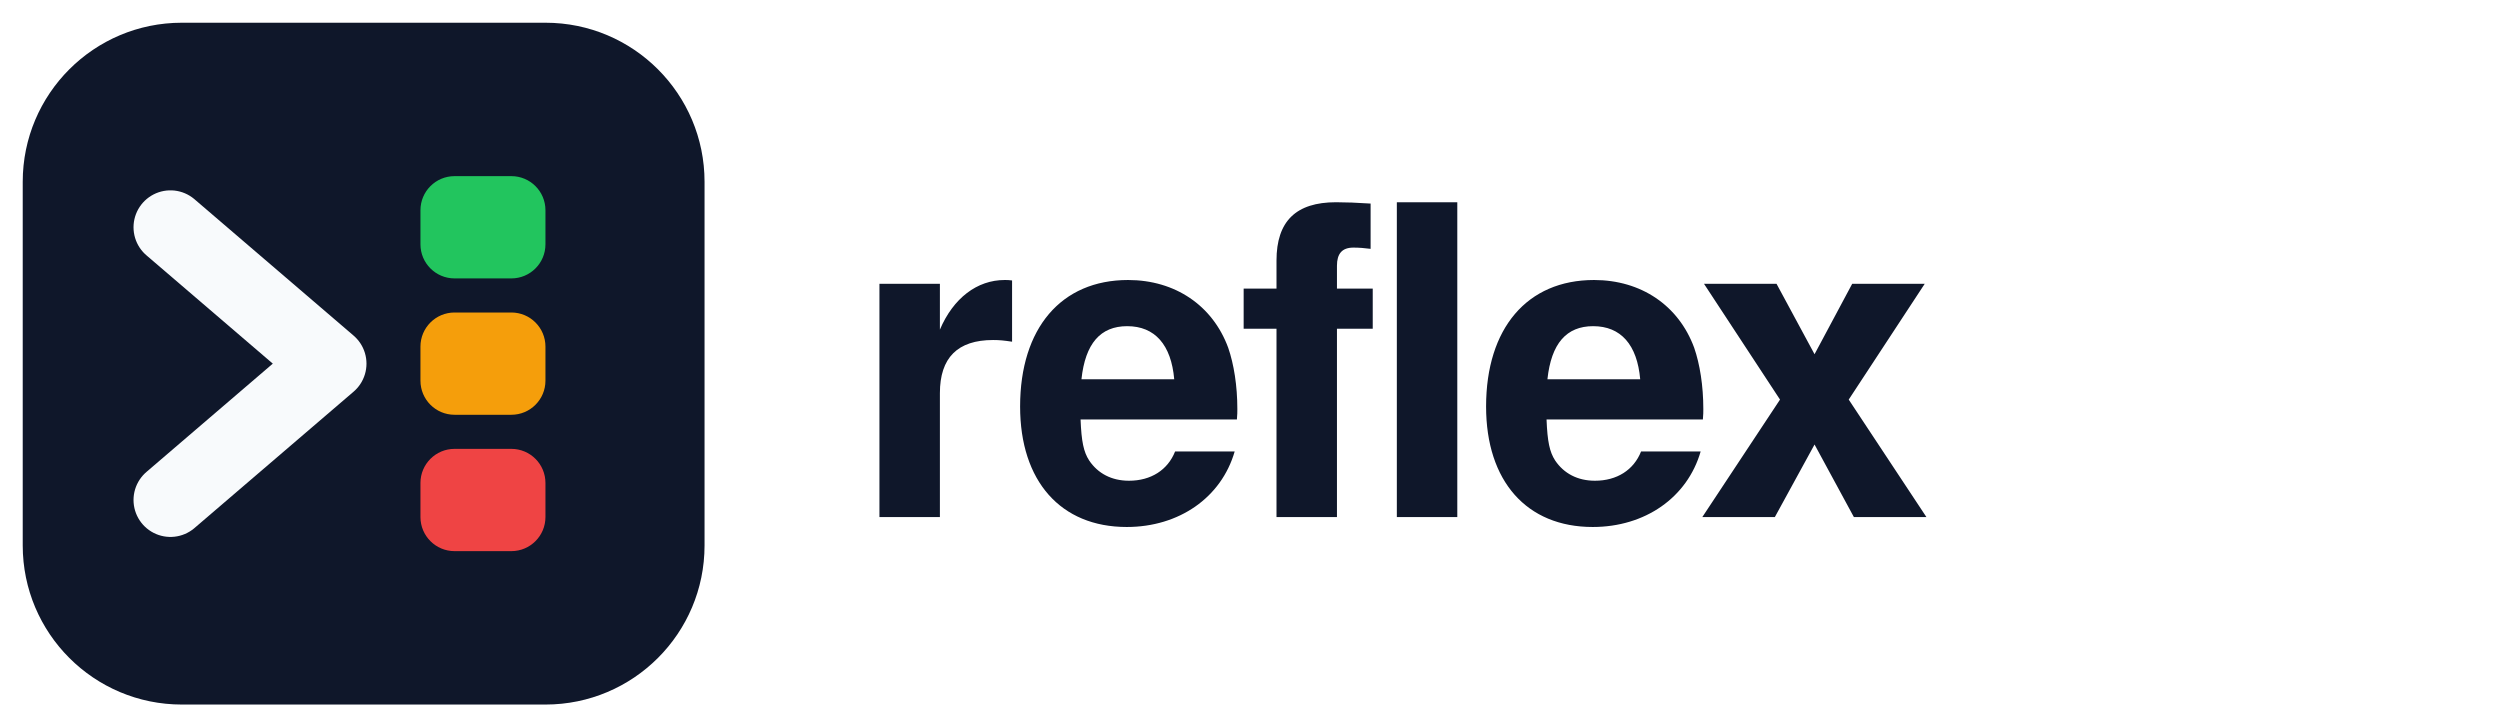
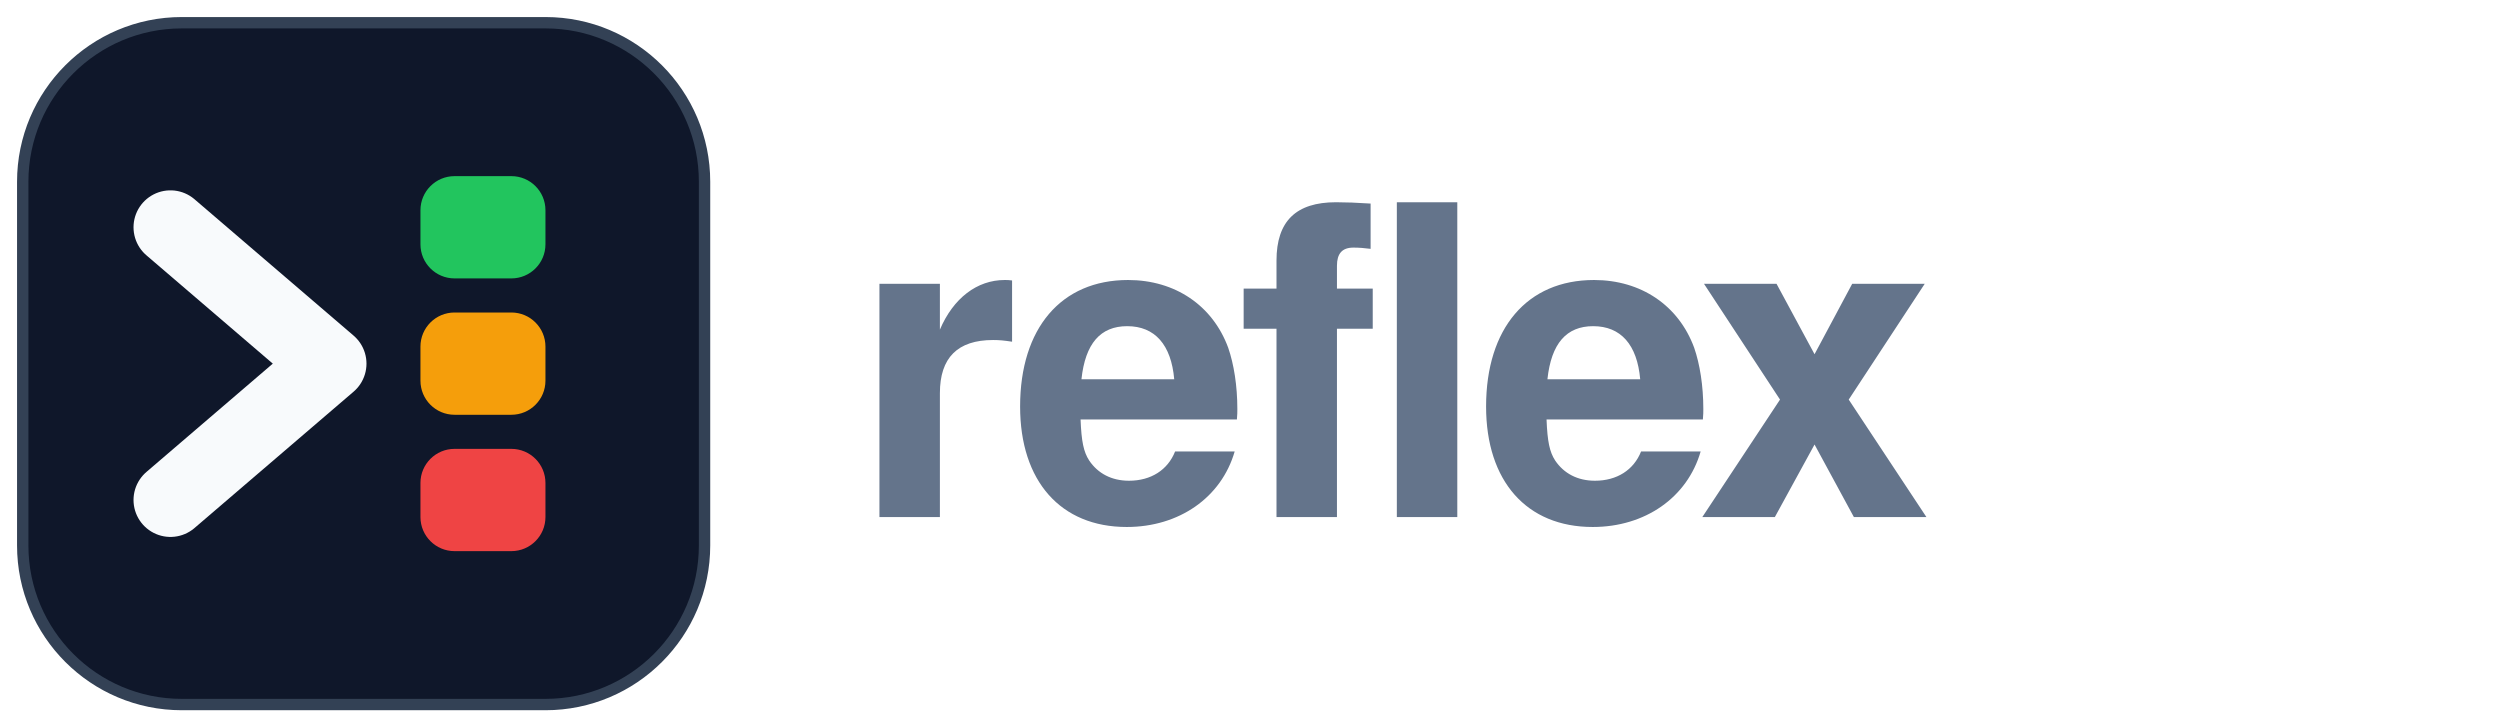
<svg xmlns="http://www.w3.org/2000/svg" viewBox="0 0 440 128" role="img" aria-label="Reflex">
-   <style>
-     .word { fill: #0F172A; font: 700 76px ui-sans-serif, -apple-system, "Segoe UI", Helvetica, Arial, sans-serif; letter-spacing: -2px; }
-     @media (prefers-color-scheme: dark) { .word { fill: #F8FAFC; } .tile { stroke: #334155; stroke-width: 2; } }
-   </style>
-   <rect class="tile" x="4" y="4" width="120" height="120" rx="28" fill="#0F172A" />
+   <rect x="4" y="4" width="120" height="120" rx="28" fill="#0F172A" stroke="#334155" stroke-width="2" />
  <path d="M30 40 L58 64 L30 88" fill="none" stroke="#F8FAFC" stroke-width="13" stroke-linecap="round" stroke-linejoin="round" />
  <rect x="74" y="31" width="22" height="18" rx="6" fill="#22C55E" />
  <rect x="74" y="55" width="22" height="18" rx="6" fill="#F59E0B" />
  <rect x="74" y="79" width="22" height="18" rx="6" fill="#EF4444" />
-   <text class="word" x="150" y="91">reflex</text>
+   <text x="150" y="91" fill="#64748B" font-family="ui-sans-serif, -apple-system, Segoe UI, Helvetica, Arial, sans-serif" font-size="76" font-weight="700" letter-spacing="-2">reflex</text>
</svg>
